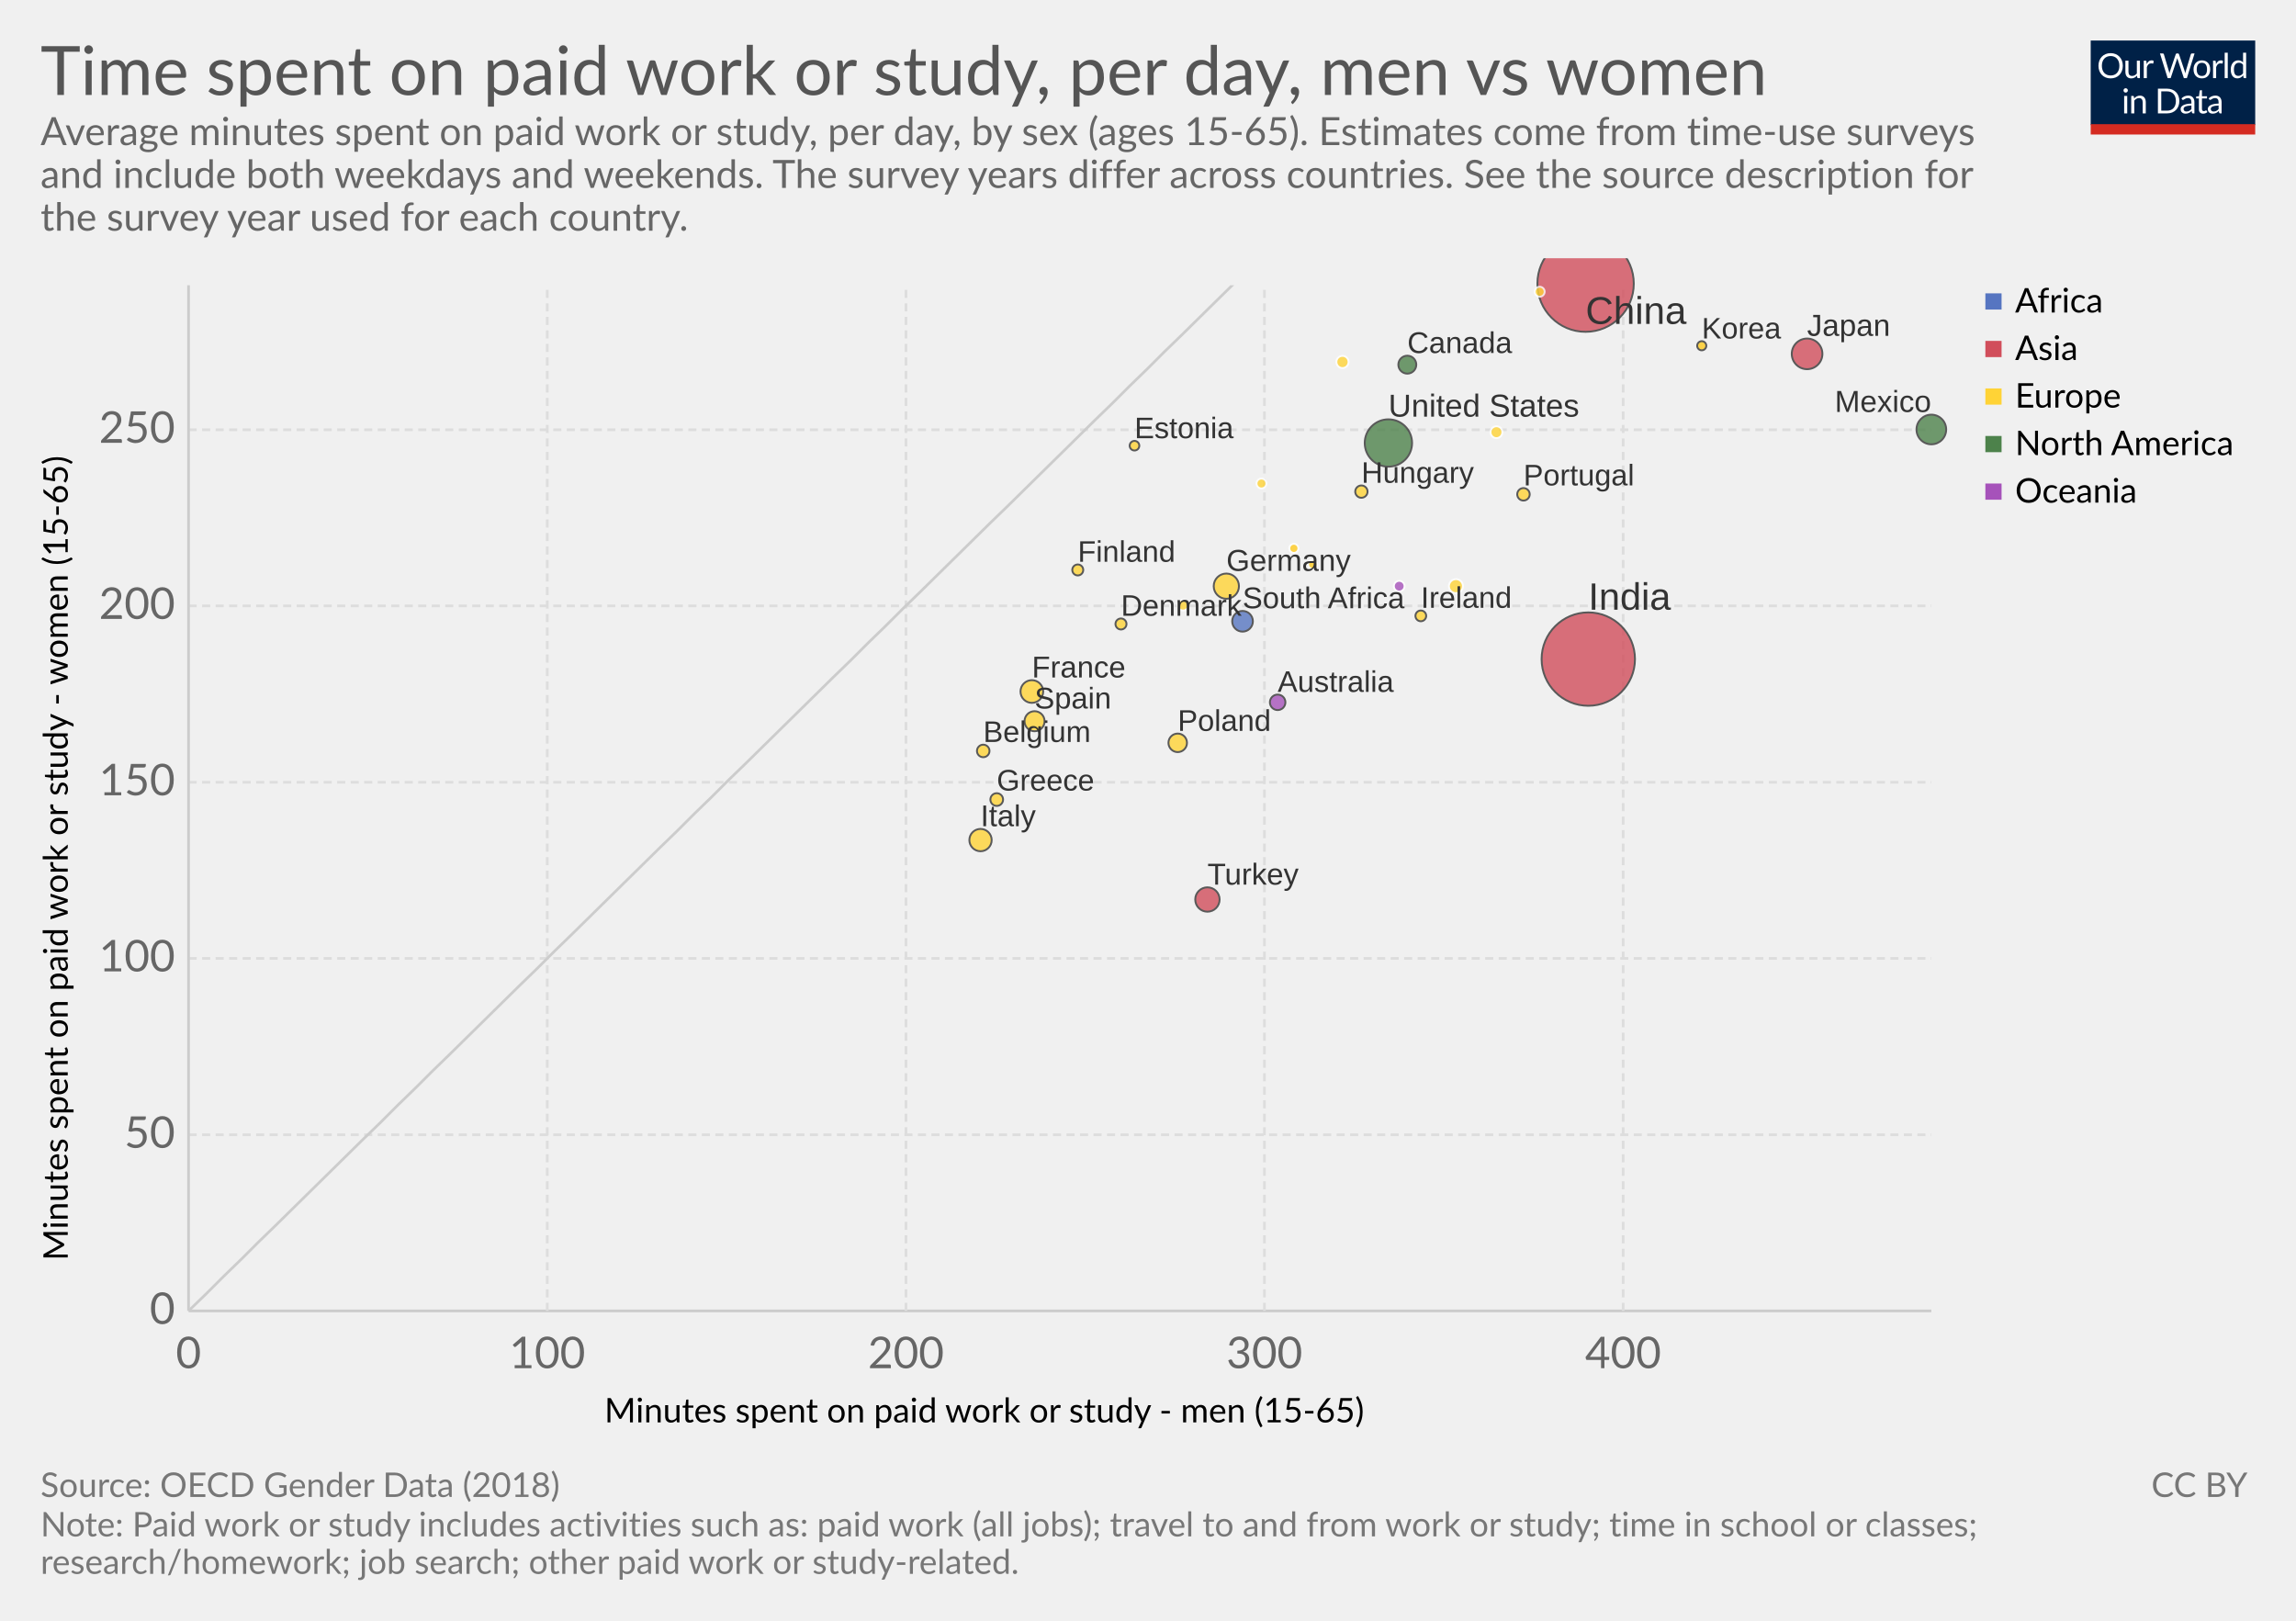
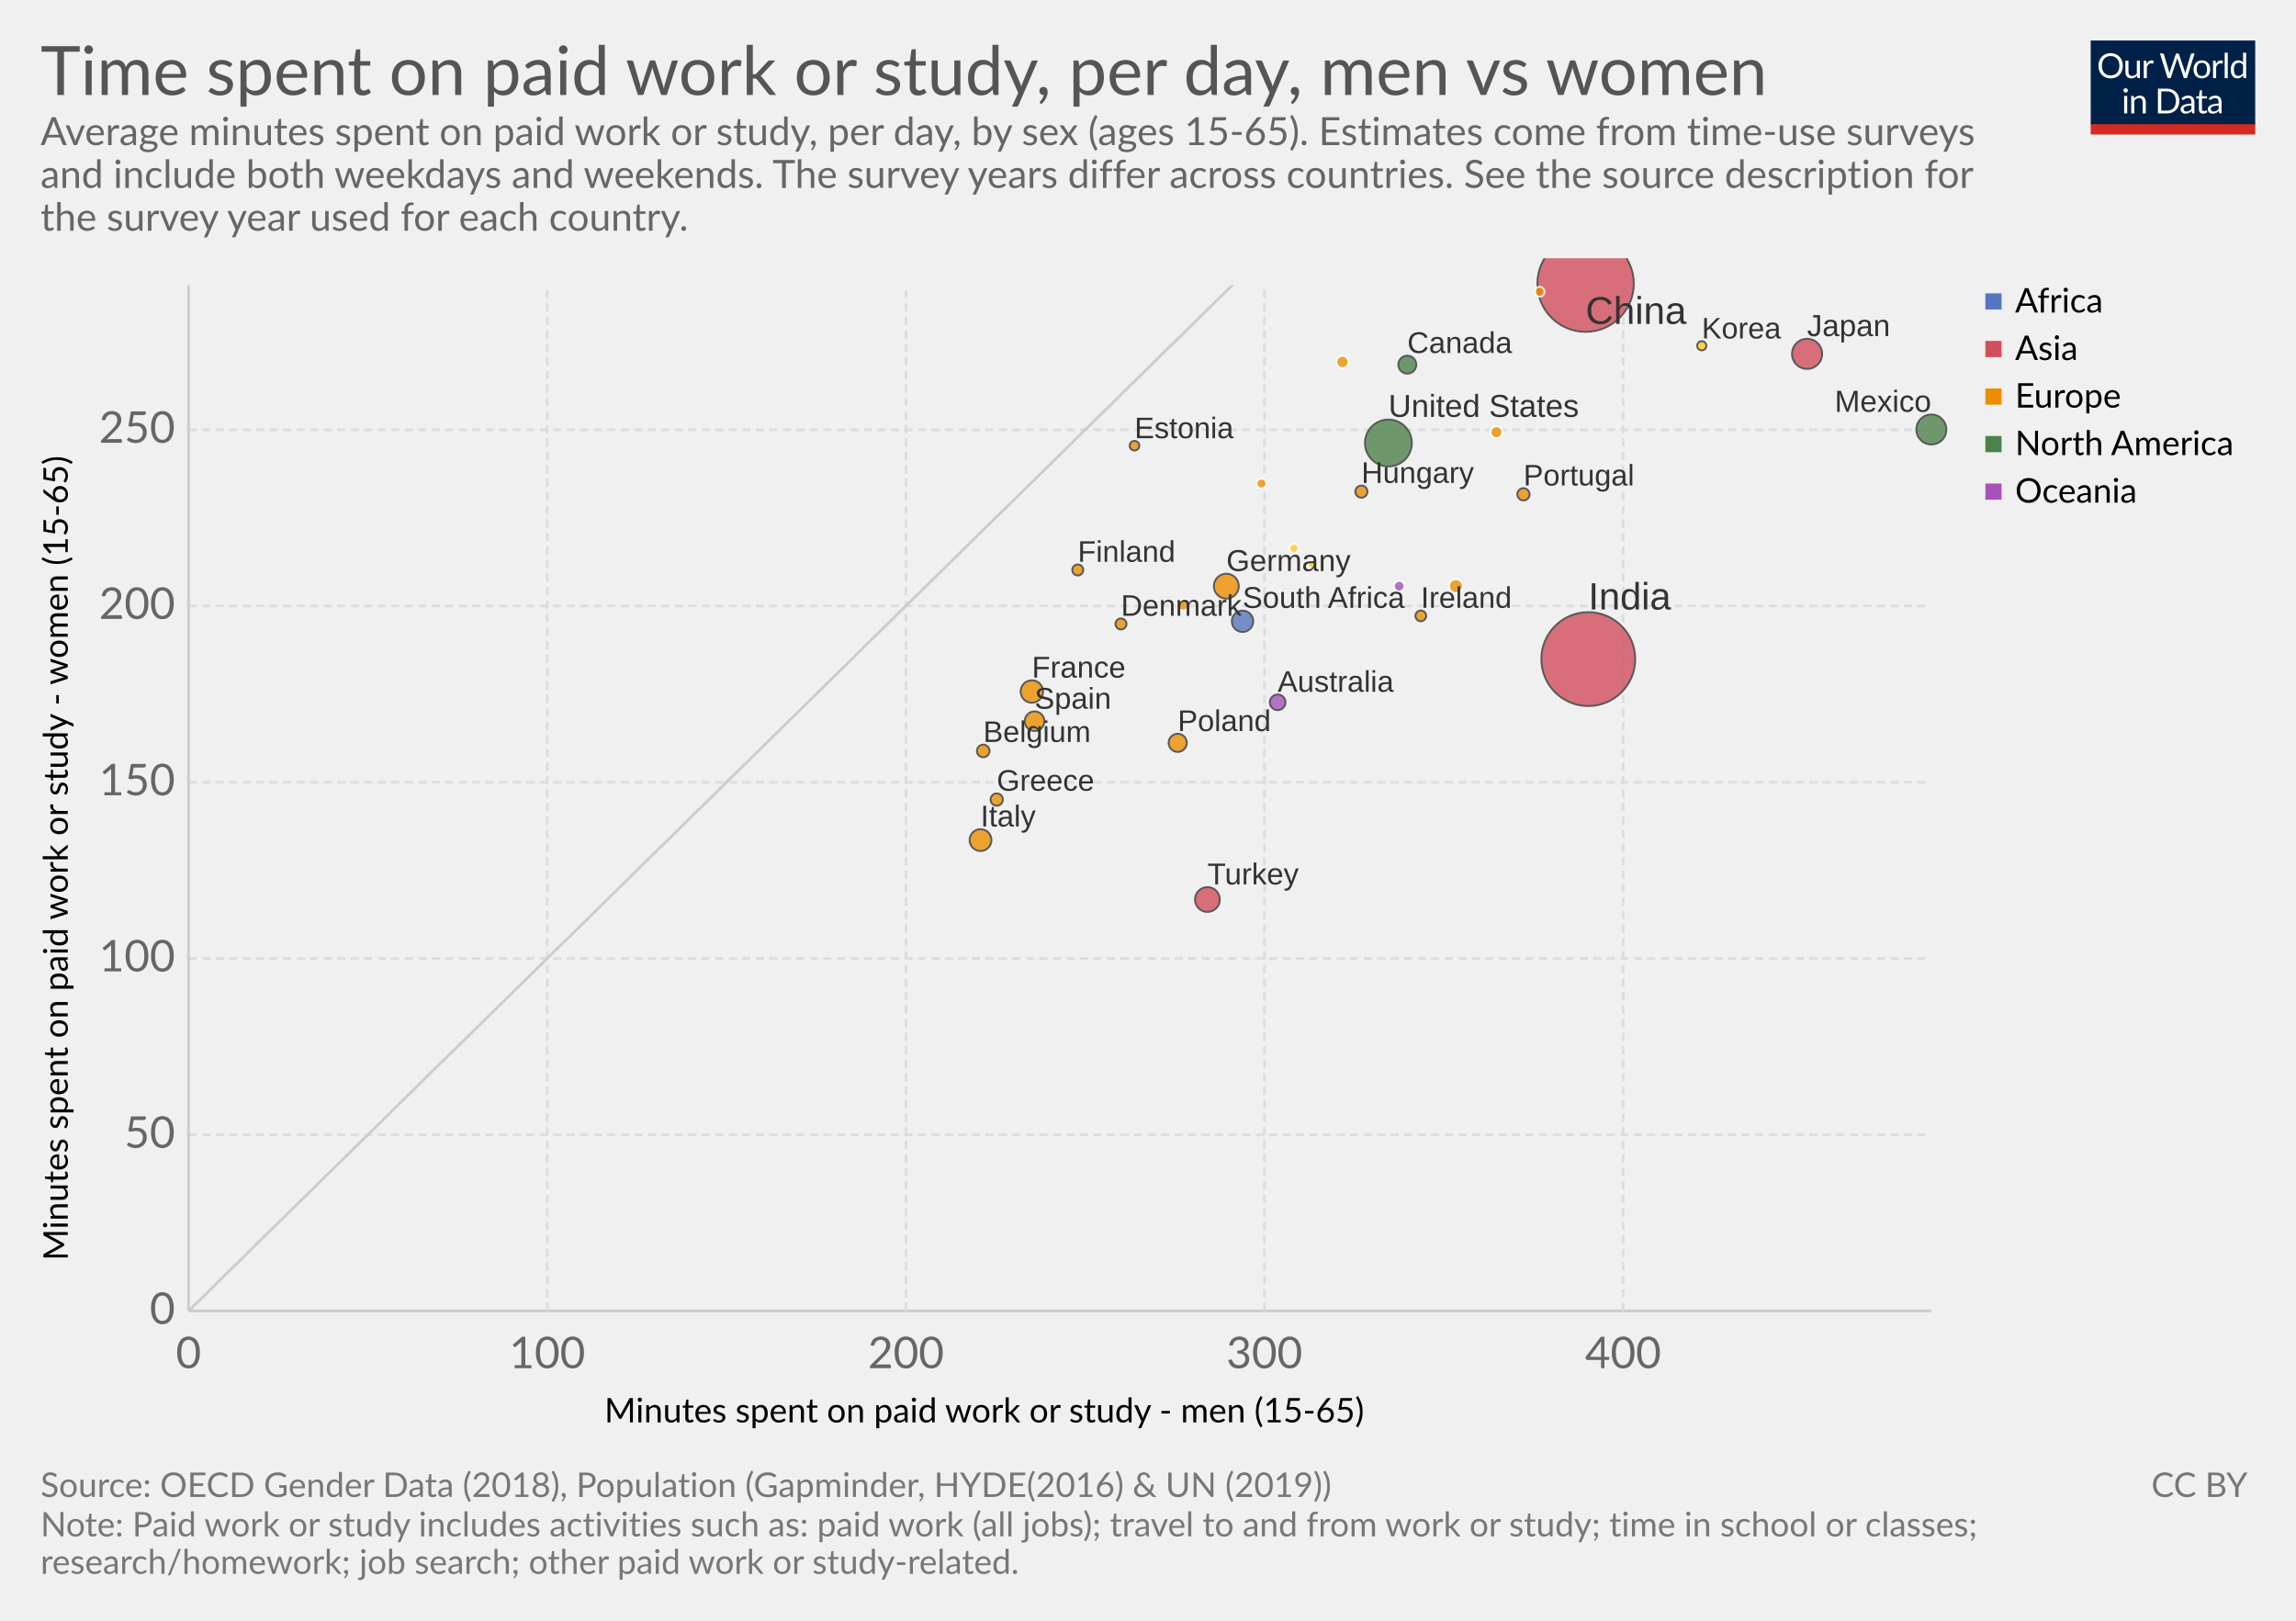
<svg xmlns="http://www.w3.org/2000/svg" version="1.1" style="font-family:Lato, 'Helvetica Neue', Helvetica, Arial, sans-serif;font-size:18px;background-color:white;text-rendering:optimizeLegibility;-webkit-font-smoothing:antialiased" width="850" height="600">
  <g class="HeaderView">
    <g transform="translate(774, 15) scale(0.29)">
      <svg width="210" height="120" viewBox="0 0 210 120" fill="none">
        <g clip-path="url(#clip0)">
          <path d="M0 0H210V107.89H0V0Z" fill="#002147" />
          <path d="M40.979 32.248C40.979 34.609 40.605 36.78 39.857 38.76C39.109 40.725 38.053 42.419 36.689 43.842C35.325 45.265 33.682 46.372 31.761 47.164C29.854 47.941 27.742 48.33 25.425 48.33C23.107 48.33 20.995 47.941 19.089 47.164C17.182 46.372 15.547 45.265 14.183 43.842C12.819 42.419 11.763 40.725 11.015 38.76C10.267 36.78 9.893 34.609 9.893 32.248C9.893 29.887 10.267 27.723 11.015 25.758C11.763 23.778 12.819 22.077 14.183 20.654C15.547 19.217 17.182 18.102 19.089 17.31C20.995 16.518 23.107 16.122 25.425 16.122C27.742 16.122 29.854 16.518 31.761 17.31C33.682 18.102 35.325 19.217 36.689 20.654C38.053 22.077 39.109 23.778 39.857 25.758C40.605 27.723 40.979 29.887 40.979 32.248ZM36.601 32.248C36.601 30.312 36.337 28.574 35.809 27.034C35.281 25.494 34.533 24.196 33.565 23.14C32.597 22.069 31.423 21.248 30.045 20.676C28.666 20.104 27.126 19.818 25.425 19.818C23.738 19.818 22.205 20.104 20.827 20.676C19.448 21.248 18.267 22.069 17.285 23.14C16.317 24.196 15.569 25.494 15.041 27.034C14.513 28.574 14.249 30.312 14.249 32.248C14.249 34.184 14.513 35.922 15.041 37.462C15.569 38.987 16.317 40.285 17.285 41.356C18.267 42.412 19.448 43.226 20.827 43.798C22.205 44.355 23.738 44.634 25.425 44.634C27.126 44.634 28.666 44.355 30.045 43.798C31.423 43.226 32.597 42.412 33.565 41.356C34.533 40.285 35.281 38.987 35.809 37.462C36.337 35.922 36.601 34.184 36.601 32.248ZM62.823 25.714V48H60.491C59.934 48 59.582 47.729 59.435 47.186L59.127 44.788C58.159 45.859 57.074 46.724 55.871 47.384C54.669 48.029 53.29 48.352 51.735 48.352C50.518 48.352 49.44 48.154 48.501 47.758C47.577 47.347 46.8 46.775 46.169 46.042C45.539 45.309 45.062 44.421 44.739 43.38C44.431 42.339 44.277 41.187 44.277 39.926V25.714H48.193V39.926C48.193 41.613 48.575 42.918 49.337 43.842C50.115 44.766 51.295 45.228 52.879 45.228C54.038 45.228 55.116 44.957 56.113 44.414C57.125 43.857 58.057 43.094 58.907 42.126V25.714H62.823ZM71.43 30.18C72.135 28.655 73 27.467 74.027 26.616C75.053 25.751 76.307 25.318 77.789 25.318C78.258 25.318 78.705 25.369 79.131 25.472C79.571 25.575 79.959 25.736 80.297 25.956L80.011 28.882C79.923 29.249 79.703 29.432 79.351 29.432C79.145 29.432 78.845 29.388 78.449 29.3C78.053 29.212 77.605 29.168 77.107 29.168C76.403 29.168 75.772 29.271 75.215 29.476C74.672 29.681 74.181 29.989 73.741 30.4C73.315 30.796 72.927 31.295 72.575 31.896C72.237 32.483 71.929 33.157 71.651 33.92V48H67.713V25.714H69.957C70.382 25.714 70.675 25.795 70.837 25.956C70.998 26.117 71.108 26.396 71.167 26.792L71.43 30.18ZM132.589 16.474L122.755 48H118.927L110.941 23.954C110.867 23.719 110.794 23.47 110.721 23.206C110.662 22.942 110.596 22.663 110.523 22.37C110.449 22.663 110.376 22.942 110.303 23.206C110.23 23.47 110.156 23.719 110.083 23.954L102.053 48H98.225L88.391 16.474H91.933C92.314 16.474 92.629 16.569 92.879 16.76C93.143 16.951 93.311 17.193 93.385 17.486L99.897 39.398C99.999 39.794 100.095 40.219 100.183 40.674C100.285 41.129 100.381 41.613 100.469 42.126C100.571 41.613 100.674 41.129 100.777 40.674C100.894 40.205 101.019 39.779 101.151 39.398L108.565 17.486C108.653 17.237 108.821 17.009 109.071 16.804C109.335 16.584 109.65 16.474 110.017 16.474H111.249C111.63 16.474 111.938 16.569 112.173 16.76C112.407 16.951 112.583 17.193 112.701 17.486L120.093 39.398C120.225 39.779 120.342 40.19 120.445 40.63C120.562 41.07 120.672 41.532 120.775 42.016C120.848 41.532 120.929 41.07 121.017 40.63C121.105 40.19 121.2 39.779 121.303 39.398L127.837 17.486C127.91 17.222 128.072 16.987 128.321 16.782C128.585 16.577 128.9 16.474 129.267 16.474H132.589ZM141.94 25.362C143.568 25.362 145.034 25.633 146.34 26.176C147.645 26.719 148.76 27.489 149.684 28.486C150.608 29.483 151.312 30.693 151.796 32.116C152.294 33.524 152.544 35.101 152.544 36.846C152.544 38.606 152.294 40.19 151.796 41.598C151.312 43.006 150.608 44.209 149.684 45.206C148.76 46.203 147.645 46.973 146.34 47.516C145.034 48.044 143.568 48.308 141.94 48.308C140.297 48.308 138.816 48.044 137.496 47.516C136.19 46.973 135.076 46.203 134.152 45.206C133.228 44.209 132.516 43.006 132.018 41.598C131.534 40.19 131.292 38.606 131.292 36.846C131.292 35.101 131.534 33.524 132.018 32.116C132.516 30.693 133.228 29.483 134.152 28.486C135.076 27.489 136.19 26.719 137.496 26.176C138.816 25.633 140.297 25.362 141.94 25.362ZM141.94 45.25C144.14 45.25 145.782 44.517 146.868 43.05C147.953 41.569 148.496 39.508 148.496 36.868C148.496 34.213 147.953 32.145 146.868 30.664C145.782 29.183 144.14 28.442 141.94 28.442C140.825 28.442 139.85 28.633 139.014 29.014C138.192 29.395 137.503 29.945 136.946 30.664C136.403 31.383 135.992 32.27 135.714 33.326C135.45 34.367 135.318 35.548 135.318 36.868C135.318 39.508 135.86 41.569 136.946 43.05C138.046 44.517 139.71 45.25 141.94 45.25ZM159.908 30.18C160.612 28.655 161.478 27.467 162.504 26.616C163.531 25.751 164.785 25.318 166.266 25.318C166.736 25.318 167.183 25.369 167.608 25.472C168.048 25.575 168.437 25.736 168.774 25.956L168.488 28.882C168.4 29.249 168.18 29.432 167.828 29.432C167.623 29.432 167.322 29.388 166.926 29.3C166.53 29.212 166.083 29.168 165.584 29.168C164.88 29.168 164.25 29.271 163.692 29.476C163.15 29.681 162.658 29.989 162.218 30.4C161.793 30.796 161.404 31.295 161.052 31.896C160.715 32.483 160.407 33.157 160.128 33.92V48H156.19V25.714H158.434C158.86 25.714 159.153 25.795 159.314 25.956C159.476 26.117 159.586 26.396 159.644 26.792L159.908 30.18ZM174.946 15.594V48H171.03V15.594H174.946ZM194.496 31.016C193.763 30.033 192.971 29.351 192.12 28.97C191.269 28.574 190.316 28.376 189.26 28.376C187.192 28.376 185.601 29.117 184.486 30.598C183.371 32.079 182.814 34.191 182.814 36.934C182.814 38.386 182.939 39.633 183.188 40.674C183.437 41.701 183.804 42.551 184.288 43.226C184.772 43.886 185.366 44.37 186.07 44.678C186.774 44.986 187.573 45.14 188.468 45.14C189.759 45.14 190.881 44.847 191.834 44.26C192.802 43.673 193.689 42.845 194.496 41.774V31.016ZM198.412 15.594V48H196.08C195.523 48 195.171 47.729 195.024 47.186L194.672 44.48C193.719 45.624 192.633 46.548 191.416 47.252C190.199 47.956 188.791 48.308 187.192 48.308C185.916 48.308 184.757 48.066 183.716 47.582C182.675 47.083 181.787 46.357 181.054 45.404C180.321 44.451 179.756 43.263 179.36 41.84C178.964 40.417 178.766 38.782 178.766 36.934C178.766 35.291 178.986 33.766 179.426 32.358C179.866 30.935 180.497 29.703 181.318 28.662C182.139 27.621 183.144 26.807 184.332 26.22C185.535 25.619 186.884 25.318 188.38 25.318C189.744 25.318 190.91 25.553 191.878 26.022C192.861 26.477 193.733 27.115 194.496 27.936V15.594H198.412ZM46.614 70.714V93H42.698V70.714H46.614ZM47.45 63.718C47.45 64.099 47.369 64.459 47.208 64.796C47.061 65.119 46.856 65.412 46.592 65.676C46.343 65.925 46.042 66.123 45.69 66.27C45.352 66.417 44.993 66.49 44.612 66.49C44.23 66.49 43.871 66.417 43.534 66.27C43.211 66.123 42.925 65.925 42.676 65.676C42.426 65.412 42.228 65.119 42.082 64.796C41.935 64.459 41.862 64.099 41.862 63.718C41.862 63.337 41.935 62.977 42.082 62.64C42.228 62.288 42.426 61.987 42.676 61.738C42.925 61.474 43.211 61.269 43.534 61.122C43.871 60.975 44.23 60.902 44.612 60.902C44.993 60.902 45.352 60.975 45.69 61.122C46.042 61.269 46.343 61.474 46.592 61.738C46.856 61.987 47.061 62.288 47.208 62.64C47.369 62.977 47.45 63.337 47.45 63.718ZM55.424 73.948C55.908 73.405 56.422 72.914 56.964 72.474C57.507 72.034 58.079 71.66 58.68 71.352C59.296 71.029 59.941 70.787 60.616 70.626C61.306 70.45 62.046 70.362 62.838 70.362C64.055 70.362 65.126 70.567 66.05 70.978C66.989 71.374 67.766 71.946 68.382 72.694C69.013 73.427 69.49 74.315 69.812 75.356C70.135 76.397 70.296 77.549 70.296 78.81V93H66.358V78.81C66.358 77.123 65.969 75.818 65.192 74.894C64.43 73.955 63.264 73.486 61.694 73.486C60.535 73.486 59.45 73.765 58.438 74.322C57.441 74.879 56.517 75.635 55.666 76.588V93H51.728V70.714H54.082C54.639 70.714 54.984 70.985 55.116 71.528L55.424 73.948ZM113.129 77.248C113.129 79.609 112.755 81.758 112.007 83.694C111.259 85.63 110.203 87.287 108.839 88.666C107.475 90.045 105.832 91.115 103.911 91.878C102.004 92.626 99.892 93 97.575 93H85.805V61.474H97.575C99.892 61.474 102.004 61.855 103.911 62.618C105.832 63.366 107.475 64.437 108.839 65.83C110.203 67.209 111.259 68.866 112.007 70.802C112.755 72.738 113.129 74.887 113.129 77.248ZM108.751 77.248C108.751 75.312 108.487 73.581 107.959 72.056C107.431 70.531 106.683 69.24 105.715 68.184C104.747 67.128 103.574 66.321 102.195 65.764C100.816 65.207 99.276 64.928 97.575 64.928H90.073V89.546H97.575C99.276 89.546 100.816 89.267 102.195 88.71C103.574 88.153 104.747 87.353 105.715 86.312C106.683 85.256 107.431 83.965 107.959 82.44C108.487 80.915 108.751 79.184 108.751 77.248ZM128.553 82.968C126.749 83.027 125.209 83.173 123.933 83.408C122.672 83.628 121.638 83.921 120.831 84.288C120.039 84.655 119.46 85.087 119.093 85.586C118.741 86.085 118.565 86.642 118.565 87.258C118.565 87.845 118.661 88.351 118.851 88.776C119.042 89.201 119.299 89.553 119.621 89.832C119.959 90.096 120.347 90.294 120.787 90.426C121.242 90.543 121.726 90.602 122.239 90.602C122.929 90.602 123.559 90.536 124.131 90.404C124.703 90.257 125.239 90.052 125.737 89.788C126.251 89.524 126.735 89.209 127.189 88.842C127.659 88.475 128.113 88.057 128.553 87.588V82.968ZM115.903 73.86C117.135 72.672 118.463 71.785 119.885 71.198C121.308 70.611 122.885 70.318 124.615 70.318C125.862 70.318 126.969 70.523 127.937 70.934C128.905 71.345 129.719 71.917 130.379 72.65C131.039 73.383 131.538 74.271 131.875 75.312C132.213 76.353 132.381 77.497 132.381 78.744V93H130.643C130.262 93 129.969 92.941 129.763 92.824C129.558 92.692 129.397 92.443 129.279 92.076L128.839 89.964C128.253 90.507 127.681 90.991 127.123 91.416C126.566 91.827 125.979 92.179 125.363 92.472C124.747 92.751 124.087 92.963 123.383 93.11C122.694 93.271 121.924 93.352 121.073 93.352C120.208 93.352 119.394 93.235 118.631 93C117.869 92.751 117.201 92.384 116.629 91.9C116.072 91.416 115.625 90.807 115.287 90.074C114.965 89.326 114.803 88.446 114.803 87.434C114.803 86.554 115.045 85.711 115.529 84.904C116.013 84.083 116.798 83.357 117.883 82.726C118.969 82.095 120.384 81.582 122.129 81.186C123.875 80.775 126.016 80.541 128.553 80.482V78.744C128.553 77.013 128.179 75.708 127.431 74.828C126.683 73.933 125.591 73.486 124.153 73.486C123.185 73.486 122.371 73.611 121.711 73.86C121.066 74.095 120.501 74.366 120.017 74.674C119.548 74.967 119.137 75.239 118.785 75.488C118.448 75.723 118.111 75.84 117.773 75.84C117.509 75.84 117.282 75.774 117.091 75.642C116.901 75.495 116.739 75.319 116.607 75.114L115.903 73.86ZM143.568 93.352C141.808 93.352 140.451 92.861 139.498 91.878C138.559 90.895 138.09 89.48 138.09 87.632V73.992H135.406C135.171 73.992 134.973 73.926 134.812 73.794C134.65 73.647 134.57 73.427 134.57 73.134V71.572L138.222 71.11L139.124 64.224C139.168 64.004 139.263 63.828 139.41 63.696C139.571 63.549 139.776 63.476 140.026 63.476H142.006V71.154H148.452V73.992H142.006V87.368C142.006 88.307 142.233 89.003 142.688 89.458C143.142 89.913 143.729 90.14 144.448 90.14C144.858 90.14 145.21 90.089 145.504 89.986C145.812 89.869 146.076 89.744 146.296 89.612C146.516 89.48 146.699 89.363 146.846 89.26C147.007 89.143 147.146 89.084 147.264 89.084C147.469 89.084 147.652 89.209 147.814 89.458L148.958 91.328C148.283 91.959 147.469 92.457 146.516 92.824C145.562 93.176 144.58 93.352 143.568 93.352ZM163.253 82.968C161.449 83.027 159.909 83.173 158.633 83.408C157.372 83.628 156.338 83.921 155.531 84.288C154.739 84.655 154.16 85.087 153.793 85.586C153.441 86.085 153.265 86.642 153.265 87.258C153.265 87.845 153.36 88.351 153.551 88.776C153.742 89.201 153.998 89.553 154.321 89.832C154.658 90.096 155.047 90.294 155.487 90.426C155.942 90.543 156.426 90.602 156.939 90.602C157.628 90.602 158.259 90.536 158.831 90.404C159.403 90.257 159.938 90.052 160.437 89.788C160.95 89.524 161.434 89.209 161.889 88.842C162.358 88.475 162.813 88.057 163.253 87.588V82.968ZM150.603 73.86C151.835 72.672 153.162 71.785 154.585 71.198C156.008 70.611 157.584 70.318 159.315 70.318C160.562 70.318 161.669 70.523 162.637 70.934C163.605 71.345 164.419 71.917 165.079 72.65C165.739 73.383 166.238 74.271 166.575 75.312C166.912 76.353 167.081 77.497 167.081 78.744V93H165.343C164.962 93 164.668 92.941 164.463 92.824C164.258 92.692 164.096 92.443 163.979 92.076L163.539 89.964C162.952 90.507 162.38 90.991 161.823 91.416C161.266 91.827 160.679 92.179 160.063 92.472C159.447 92.751 158.787 92.963 158.083 93.11C157.394 93.271 156.624 93.352 155.773 93.352C154.908 93.352 154.094 93.235 153.331 93C152.568 92.751 151.901 92.384 151.329 91.9C150.772 91.416 150.324 90.807 149.987 90.074C149.664 89.326 149.503 88.446 149.503 87.434C149.503 86.554 149.745 85.711 150.229 84.904C150.713 84.083 151.498 83.357 152.583 82.726C153.668 82.095 155.084 81.582 156.829 81.186C158.574 80.775 160.716 80.541 163.253 80.482V78.744C163.253 77.013 162.879 75.708 162.131 74.828C161.383 73.933 160.29 73.486 158.853 73.486C157.885 73.486 157.071 73.611 156.411 73.86C155.766 74.095 155.201 74.366 154.717 74.674C154.248 74.967 153.837 75.239 153.485 75.488C153.148 75.723 152.81 75.84 152.473 75.84C152.209 75.84 151.982 75.774 151.791 75.642C151.6 75.495 151.439 75.319 151.307 75.114L150.603 73.86Z" fill="white" />
          <rect y="106.789" width="210" height="13.211" fill="#D42B21" />
        </g>
        <defs>
          <clipPath id="clip0">
            <rect width="210" height="120" fill="white" />
          </clipPath>
        </defs>
      </svg>
    </g>
    <a href="https://ourworldindata.org/grapher/minutes-spent-on-paid-work-or-study" target="_blank">
      <text font-size="25.20" x="15.0" y="35.2" fill="#555">
        <tspan x="15" y="35.16">Time spent on paid work or study, per day, men vs women</tspan>
      </text>
    </a>
    <text font-size="14.40" x="15.0" y="53.7" fill="#666">
      <tspan x="15" y="53.72">Average minutes spent on paid work or study, per day, by sex (ages 15-65). Estimates come from time-use surveys</tspan>
      <tspan x="15" y="69.56">and include both weekdays and weekends. The survey years differ across countries. See the source description for</tspan>
      <tspan x="15" y="85.4">the survey year used for each country.</tspan>
    </text>
  </g>
  <g>
    <g class="AxisBoxView">
      <g class="HorizontalAxis">
        <text font-size="12.60" x="223.8" y="526.6">
          <tspan x="223.754" y="526.58">Minutes spent on paid work or study - men (15-65)</tspan>
        </text>
        <text x="69.8" y="506.5" fill="#666" text-anchor="middle" font-size="16.2">0</text>
        <text x="202.6" y="506.5" fill="#666" text-anchor="middle" font-size="16.2">100</text>
        <text x="335.4" y="506.5" fill="#666" text-anchor="middle" font-size="16.2">200</text>
        <text x="468.1" y="506.5" fill="#666" text-anchor="middle" font-size="16.2">300</text>
        <text x="600.9" y="506.5" fill="#666" text-anchor="middle" font-size="16.2">400</text>
      </g>
      <g class="VerticalAxis">
        <text font-size="12.60" x="-466.7" y="25.1" transform="rotate(-90)">
          <tspan x="-466.66" y="25.08">Minutes spent on paid work or study - women (15-65)</tspan>
        </text>
        <text x="64.82" y="485.3" fill="#666" dominant-baseline="middle" text-anchor="end" font-size="16.2">0</text>
        <text x="64.82" y="420.1" fill="#666" dominant-baseline="middle" text-anchor="end" font-size="16.2">50</text>
        <text x="64.82" y="354.8" fill="#666" dominant-baseline="middle" text-anchor="end" font-size="16.2">100</text>
        <text x="64.82" y="289.6" fill="#666" dominant-baseline="middle" text-anchor="end" font-size="16.2">150</text>
        <text x="64.82" y="224.3" fill="#666" dominant-baseline="middle" text-anchor="end" font-size="16.2">200</text>
        <text x="64.82" y="159.1" fill="#666" dominant-baseline="middle" text-anchor="end" font-size="16.2">250</text>
      </g>
      <g class="AxisGridLines">
        <line x1="69.82" y1="485.3" x2="715.00" y2="485.3" stroke="#ccc" />
        <line x1="69.82" y1="420.1" x2="715.00" y2="420.1" stroke="#ddd" stroke-dasharray="3,2" />
        <line x1="69.82" y1="354.8" x2="715.00" y2="354.8" stroke="#ddd" stroke-dasharray="3,2" />
        <line x1="69.82" y1="289.6" x2="715.00" y2="289.6" stroke="#ddd" stroke-dasharray="3,2" />
        <line x1="69.82" y1="224.3" x2="715.00" y2="224.3" stroke="#ddd" stroke-dasharray="3,2" />
        <line x1="69.82" y1="159.1" x2="715.00" y2="159.1" stroke="#ddd" stroke-dasharray="3,2" />
      </g>
      <g class="AxisGridLines">
        <line x1="69.8" y1="485.30" x2="69.8" y2="105.60" stroke="#ccc" />
        <line x1="202.6" y1="485.30" x2="202.6" y2="105.60" stroke="#ddd" stroke-dasharray="3,2" />
        <line x1="335.4" y1="485.30" x2="335.4" y2="105.60" stroke="#ddd" stroke-dasharray="3,2" />
        <line x1="468.1" y1="485.30" x2="468.1" y2="105.60" stroke="#ddd" stroke-dasharray="3,2" />
        <line x1="600.9" y1="485.30" x2="600.9" y2="105.60" stroke="#ddd" stroke-dasharray="3,2" />
      </g>
    </g>
    <g class="ComparisonLine">
      <defs>
-         <clipPath id="axisBounds-2819">
+         <clipPath id="axisBounds-19">
          <rect x="69.816" y="105.6" width="645.184" height="379.7" />
        </clipPath>
      </defs>
-       <path d="M69.8,485.3L76.3,479L82.7,472.6L89.2,466.3L95.6,459.9L102.1,453.6L108.5,447.3L115,440.9L121.4,434.6L127.9,428.2L134.3,421.9L140.8,415.6L147.2,409.2L153.7,402.9L160.1,396.5L166.6,390.2L173,383.9L179.5,377.5L185.9,371.2L192.4,364.8L198.9,358.5L205.3,352.1L211.8,345.8L218.2,339.5L224.7,333.1L231.1,326.8L237.6,320.4L244,314.1L250.5,307.8L256.9,301.4L263.4,295.1L269.8,288.7L276.3,282.4L282.7,276.1L289.2,269.7L295.6,263.4L302.1,257L308.5,250.7L315,244.4L321.4,238L327.9,231.7L334.3,225.3L340.8,219L347.2,212.7L353.7,206.3L360.1,200L366.6,193.6L373.1,187.3L379.5,181L386,174.6L392.4,168.3L398.9,161.9L405.3,155.6L411.8,149.3L418.2,142.9L424.7,136.6L431.1,130.2L437.6,123.9L444,117.6L450.5,111.2L456.9,104.9L463.4,98.5L469.8,92.2L476.3,85.8L482.7,79.5L489.2,73.2L495.6,66.8L502.1,60.5L508.5,54.1L515,47.8L521.4,41.5L527.9,35.1L534.3,28.8L540.8,22.4L547.3,16.1L553.7,9.8L560.2,3.4L566.6,-2.9L573.1,-9.3L579.5,-15.6L586,-21.9L592.4,-28.3L598.9,-34.6L605.3,-41L611.8,-47.3L618.2,-53.6L624.7,-60L631.1,-66.3L637.6,-72.7L644,-79L650.5,-85.3L656.9,-91.7L663.4,-98L669.8,-104.4L676.3,-110.7L682.7,-117L689.2,-123.4L695.6,-129.7L702.1,-136.1L708.5,-142.4" clip-path="url(#axisBounds-2819)" fill="none" stroke="#ccc" />
-     </g>
-     <g class="PointsWithLabels clickable" clip-path="url(#scatterBounds-2820)" font-family="Arial, sans-serif">
+       <path d="M69.8,485.3L76.3,479L82.7,472.6L89.2,466.3L95.6,459.9L102.1,453.6L108.5,447.3L115,440.9L121.4,434.6L127.9,428.2L134.3,421.9L140.8,415.6L147.2,409.2L153.7,402.9L160.1,396.5L166.6,390.2L173,383.9L179.5,377.5L185.9,371.2L192.4,364.8L198.9,358.5L205.3,352.1L211.8,345.8L218.2,339.5L224.7,333.1L231.1,326.8L237.6,320.4L244,314.1L250.5,307.8L256.9,301.4L263.4,295.1L269.8,288.7L276.3,282.4L282.7,276.1L289.2,269.7L295.6,263.4L302.1,257L308.5,250.7L315,244.4L321.4,238L327.9,231.7L334.3,225.3L340.8,219L347.2,212.7L353.7,206.3L360.1,200L366.6,193.6L373.1,187.3L379.5,181L386,174.6L392.4,168.3L398.9,161.9L405.3,155.6L411.8,149.3L418.2,142.9L424.7,136.6L431.1,130.2L437.6,123.9L444,117.6L450.5,111.2L456.9,104.9L463.4,98.5L469.8,92.2L476.3,85.8L482.7,79.5L489.2,73.2L495.6,66.8L502.1,60.5L508.5,54.1L515,47.8L521.4,41.5L527.9,35.1L534.3,28.8L540.8,22.4L547.3,16.1L553.7,9.8L560.2,3.4L566.6,-2.9L573.1,-9.3L579.5,-15.6L586,-21.9L592.4,-28.3L598.9,-34.6L605.3,-41L611.8,-47.3L618.2,-53.6L624.7,-60L631.1,-66.3L637.6,-72.7L644,-79L650.5,-85.3L656.9,-91.7L663.4,-98L669.8,-104.4L676.3,-110.7L682.7,-117L689.2,-123.4L695.6,-129.7L702.1,-136.1L708.5,-142.4" clip-path="url(#axisBounds-19)" fill="none" stroke="#ccc" />
+     </g>
+     <g class="PointsWithLabels clickable" clip-path="url(#scatterBounds-20)" font-family="Arial, sans-serif">
      <rect x="69.816" y="105.6" width="645.184" height="379.7" fill="rgba(255,255,255,0)" />
      <defs>
-         <clipPath id="scatterBounds-2820">
+         <clipPath id="scatterBounds-20">
          <rect x="59.816" y="95.6" width="665.184" height="399.7" />
        </clipPath>
      </defs>
      <g class="key-China_0">
        <circle cx="587.00" cy="105.00" r="17.84" fill="#d14e5b" opacity="0.8" stroke="#333" stroke-width="0.7" />
      </g>
      <g class="key-India_0">
-         <circle cx="588.00" cy="244.00" r="17.28" fill="#d14e5b" opacity="0.8" stroke="#333" stroke-width="0.7" />
+         <circle cx="588.00" cy="244.00" r="17.37" fill="#d14e5b" opacity="0.8" stroke="#333" stroke-width="0.7" />
      </g>
      <g class="key-United-States_0">
-         <circle cx="514.00" cy="164.00" r="8.76" fill="#4d824b" opacity="0.8" stroke="#333" stroke-width="0.7" />
+         <circle cx="514.00" cy="164.00" r="8.67" fill="#4d824b" opacity="0.8" stroke="#333" stroke-width="0.7" />
      </g>
      <g class="key-Japan_0">
-         <circle cx="669.00" cy="131.00" r="5.67" fill="#d14e5b" opacity="0.8" stroke="#333" stroke-width="0.7" />
+         <circle cx="669.00" cy="131.00" r="5.57" fill="#d14e5b" opacity="0.8" stroke="#333" stroke-width="0.7" />
      </g>
      <g class="key-Mexico_0">
-         <circle cx="715.00" cy="159.00" r="5.49" fill="#4d824b" opacity="0.8" stroke="#333" stroke-width="0.7" />
+         <circle cx="715.00" cy="159.00" r="5.55" fill="#4d824b" opacity="0.8" stroke="#333" stroke-width="0.7" />
      </g>
      <g class="key-Germany_0">
-         <circle cx="454.00" cy="217.00" r="4.67" fill="#ffd336" opacity="0.8" stroke="#333" stroke-width="0.7" />
+         <circle cx="454.00" cy="217.00" r="4.61" fill="#ec8e00" opacity="0.8" stroke="#333" stroke-width="0.7" />
      </g>
      <g class="key-Turkey_0">
-         <circle cx="447.00" cy="333.00" r="4.51" fill="#d14e5b" opacity="0.8" stroke="#333" stroke-width="0.7" />
+         <circle cx="447.00" cy="333.00" r="4.59" fill="#d14e5b" opacity="0.8" stroke="#333" stroke-width="0.7" />
      </g>
      <g class="key-France_0">
-         <circle cx="382.00" cy="256.00" r="4.20" fill="#ffd336" opacity="0.8" stroke="#333" stroke-width="0.7" />
+         <circle cx="382.00" cy="256.00" r="4.15" fill="#ec8e00" opacity="0.8" stroke="#333" stroke-width="0.7" />
      </g>
      <g class="key-Italy_0">
-         <circle cx="363.00" cy="311.00" r="4.13" fill="#ffd336" opacity="0.8" stroke="#333" stroke-width="0.7" />
+         <circle cx="363.00" cy="311.00" r="4.04" fill="#ec8e00" opacity="0.8" stroke="#333" stroke-width="0.7" />
      </g>
      <g class="key-South-Africa_0">
-         <circle cx="460.00" cy="230.00" r="3.83" fill="#5675c1" opacity="0.8" stroke="#333" stroke-width="0.7" />
+         <circle cx="460.00" cy="230.00" r="3.96" fill="#5675c1" opacity="0.8" stroke="#333" stroke-width="0.7" />
      </g>
      <g class="key-Spain_0">
-         <circle cx="383.00" cy="267.00" r="3.71" fill="#ffd336" opacity="0.8" stroke="#333" stroke-width="0.7" />
+         <circle cx="383.00" cy="267.00" r="3.63" fill="#ec8e00" opacity="0.8" stroke="#333" stroke-width="0.7" />
      </g>
      <g class="key-Poland_0">
-         <circle cx="436.00" cy="275.00" r="3.43" fill="#ffd336" opacity="0.8" stroke="#333" stroke-width="0.7" />
+         <circle cx="436.00" cy="275.00" r="3.36" fill="#ec8e00" opacity="0.8" stroke="#333" stroke-width="0.7" />
      </g>
      <g class="key-Canada_0">
-         <circle cx="521.00" cy="135.00" r="3.32" fill="#4d824b" opacity="0.8" stroke="#333" stroke-width="0.7" />
+         <circle cx="521.00" cy="135.00" r="3.33" fill="#4d824b" opacity="0.8" stroke="#333" stroke-width="0.7" />
      </g>
      <g class="key-Australia_0">
-         <circle cx="473.00" cy="260.00" r="2.87" fill="#a652ba" opacity="0.8" stroke="#333" stroke-width="0.7" />
+         <circle cx="473.00" cy="260.00" r="2.90" fill="#a652ba" opacity="0.8" stroke="#333" stroke-width="0.7" />
      </g>
      <g class="key-Netherlands_0">
-         <circle cx="539.00" cy="217.00" r="2.60" fill="#ffd336" opacity="0.8" stroke="#fff" stroke-width="0.7" />
+         <circle cx="539.00" cy="217.00" r="2.58" fill="#ec8e00" opacity="0.8" stroke="#fff" stroke-width="0.7" />
+       </g>
+       <g class="key-Belgium_0">
+         <circle cx="364.00" cy="278.00" r="2.33" fill="#ec8e00" opacity="0.8" stroke="#333" stroke-width="0.7" />
      </g>
      <g class="key-Greece_0">
-         <circle cx="369.00" cy="296.00" r="2.35" fill="#ffd336" opacity="0.8" stroke="#333" stroke-width="0.7" />
-       </g>
-       <g class="key-Belgium_0">
-         <circle cx="364.00" cy="278.00" r="2.32" fill="#ffd336" opacity="0.8" stroke="#333" stroke-width="0.7" />
+         <circle cx="369.00" cy="296.00" r="2.28" fill="#ec8e00" opacity="0.8" stroke="#333" stroke-width="0.7" />
      </g>
      <g class="key-Portugal_0">
-         <circle cx="564.00" cy="183.00" r="2.31" fill="#ffd336" opacity="0.8" stroke="#333" stroke-width="0.7" />
+         <circle cx="564.00" cy="183.00" r="2.27" fill="#ec8e00" opacity="0.8" stroke="#333" stroke-width="0.7" />
+       </g>
+       <g class="key-Sweden_0">
+         <circle cx="497.00" cy="134.00" r="2.26" fill="#ec8e00" opacity="0.8" stroke="#fff" stroke-width="0.7" />
      </g>
      <g class="key-Hungary_0">
-         <circle cx="504.00" cy="182.00" r="2.28" fill="#ffd336" opacity="0.8" stroke="#333" stroke-width="0.7" />
-       </g>
-       <g class="key-Sweden_0">
-         <circle cx="497.00" cy="134.00" r="2.26" fill="#ffd336" opacity="0.8" stroke="#fff" stroke-width="0.7" />
+         <circle cx="504.00" cy="182.00" r="2.24" fill="#ec8e00" opacity="0.8" stroke="#333" stroke-width="0.7" />
      </g>
      <g class="key-Austria_0">
-         <circle cx="554.00" cy="160.00" r="2.20" fill="#ffd336" opacity="0.8" stroke="#fff" stroke-width="0.7" />
+         <circle cx="554.00" cy="160.00" r="2.20" fill="#ec8e00" opacity="0.8" stroke="#fff" stroke-width="0.7" />
      </g>
      <g class="key-Denmark_0">
-         <circle cx="415.00" cy="231.00" r="2.04" fill="#ffd336" opacity="0.8" stroke="#333" stroke-width="0.7" />
+         <circle cx="415.00" cy="231.00" r="2.04" fill="#ec8e00" opacity="0.8" stroke="#333" stroke-width="0.7" />
      </g>
      <g class="key-Finland_0">
-         <circle cx="399.00" cy="211.00" r="2.03" fill="#ffd336" opacity="0.8" stroke="#333" stroke-width="0.7" />
+         <circle cx="399.00" cy="211.00" r="2.03" fill="#ec8e00" opacity="0.8" stroke="#333" stroke-width="0.7" />
      </g>
      <g class="key-Norway_0">
-         <circle cx="438.00" cy="224.00" r="2.01" fill="#ffd336" opacity="0.8" stroke="#fff" stroke-width="0.7" />
+         <circle cx="438.00" cy="224.00" r="2.02" fill="#ec8e00" opacity="0.8" stroke="#fff" stroke-width="0.7" />
      </g>
      <g class="key-Ireland_0">
-         <circle cx="526.00" cy="228.00" r="1.99" fill="#ffd336" opacity="0.8" stroke="#333" stroke-width="0.7" />
+         <circle cx="526.00" cy="228.00" r="1.99" fill="#ec8e00" opacity="0.8" stroke="#333" stroke-width="0.7" />
      </g>
      <g class="key-New-Zealand_0">
        <circle cx="518.00" cy="217.00" r="1.98" fill="#a652ba" opacity="0.8" stroke="#fff" stroke-width="0.7" />
      </g>
+       <g class="key-Slovenia_0">
+         <circle cx="467.00" cy="179.00" r="1.83" fill="#ec8e00" opacity="0.8" stroke="#fff" stroke-width="0.7" />
+       </g>
      <g class="key-Latvia_0">
-         <circle cx="570.00" cy="108.00" r="1.84" fill="#ffd336" opacity="0.8" stroke="#fff" stroke-width="0.7" />
-       </g>
-       <g class="key-Slovenia_0">
-         <circle cx="467.00" cy="179.00" r="1.83" fill="#ffd336" opacity="0.8" stroke="#fff" stroke-width="0.7" />
+         <circle cx="570.00" cy="108.00" r="1.82" fill="#ec8e00" opacity="0.8" stroke="#fff" stroke-width="0.7" />
      </g>
      <g class="key-Estonia_0">
-         <circle cx="420.00" cy="165.00" r="1.78" fill="#ffd336" opacity="0.8" stroke="#333" stroke-width="0.7" />
+         <circle cx="420.00" cy="165.00" r="1.78" fill="#ec8e00" opacity="0.8" stroke="#333" stroke-width="0.7" />
      </g>
      <g class="key-Korea_0">
-         <circle cx="630.00" cy="128.00" r="1.69" fill="#ffcb1f" opacity="0.8" stroke="#333" stroke-width="0.7" />
+         <circle cx="630.00" cy="128.00" r="1.70" fill="#ffcb1f" opacity="0.8" stroke="#333" stroke-width="0.7" />
      </g>
      <g class="key-UK_0">
-         <circle cx="479.00" cy="203.00" r="1.69" fill="#ffcb1f" opacity="0.8" stroke="#fff" stroke-width="0.7" />
+         <circle cx="479.00" cy="203.00" r="1.70" fill="#ffcb1f" opacity="0.8" stroke="#fff" stroke-width="0.7" />
      </g>
      <g class="key-OECD-28_0">
-         <circle cx="486.00" cy="209.00" r="1.69" fill="#ffcb1f" opacity="0.8" stroke="#fff" stroke-width="0.7" />
+         <circle cx="486.00" cy="209.00" r="1.70" fill="#ffcb1f" opacity="0.8" stroke="#fff" stroke-width="0.7" />
      </g>
      <g class="backgroundLabels" fill="#333">
        <text x="587.00" y="119.90" font-size="14.30">China</text>
-         <text x="588.00" y="225.72" font-size="14.10">India</text>
-         <text x="514.00" y="154.24" font-size="11.77">United States</text>
-         <text x="669.00" y="124.33" font-size="11.30">Japan</text>
-         <text x="679.24" y="152.51" font-size="11.28">Mexico</text>
-         <text x="454.00" y="211.33" font-size="11.20">Germany</text>
-         <text x="447.00" y="327.49" font-size="11.18">Turkey</text>
-         <text x="382.00" y="250.80" font-size="11.15">France</text>
-         <text x="363.00" y="305.87" font-size="11.15">Italy</text>
-         <text x="460.00" y="225.17" font-size="11.12">South Africa</text>
-         <text x="383.00" y="262.29" font-size="11.11">Spain</text>
-         <text x="436.00" y="270.57" font-size="11.09">Poland</text>
-         <text x="521.00" y="130.68" font-size="11.08">Canada</text>
-         <text x="473.00" y="256.13" font-size="11.05">Australia</text>
-         <text x="369.00" y="292.65" font-size="11.02">Greece</text>
-         <text x="364.00" y="274.68" font-size="11.02">Belgium</text>
-         <text x="564.00" y="179.69" font-size="11.02">Portugal</text>
-         <text x="504.00" y="178.72" font-size="11.02">Hungary</text>
+         <text x="588.00" y="225.63" font-size="14.13">India</text>
+         <text x="514.00" y="154.33" font-size="11.75">United States</text>
+         <text x="669.00" y="124.43" font-size="11.29">Japan</text>
+         <text x="679.21" y="152.45" font-size="11.29">Mexico</text>
+         <text x="454.00" y="211.39" font-size="11.19">Germany</text>
+         <text x="447.00" y="327.41" font-size="11.19">Turkey</text>
+         <text x="382.00" y="250.85" font-size="11.15">France</text>
+         <text x="363.00" y="305.96" font-size="11.14">Italy</text>
+         <text x="460.00" y="225.04" font-size="11.13">South Africa</text>
+         <text x="383.00" y="262.37" font-size="11.10">Spain</text>
+         <text x="436.00" y="270.64" font-size="11.08">Poland</text>
+         <text x="521.00" y="130.67" font-size="11.08">Canada</text>
+         <text x="473.00" y="256.10" font-size="11.05">Australia</text>
+         <text x="364.00" y="274.67" font-size="11.02">Belgium</text>
+         <text x="369.00" y="292.72" font-size="11.02">Greece</text>
+         <text x="564.00" y="179.73" font-size="11.02">Portugal</text>
+         <text x="504.00" y="178.76" font-size="11.02">Hungary</text>
        <text x="415.00" y="227.96" font-size="11.01">Denmark</text>
        <text x="399.00" y="207.97" font-size="11.01">Finland</text>
        <text x="526.00" y="225.01" font-size="11.01">Ireland</text>
        <text x="420.00" y="162.22" font-size="11.00">Estonia</text>
-         <text x="630.00" y="125.31" font-size="11.00">Korea</text>
+         <text x="630.00" y="125.30" font-size="11.00">Korea</text>
      </g>
    </g>
    <g class="ScatterColorLegend clickable" style="cursor:pointer">
      <g class="legendMark">
        <rect x="735" y="103.1" width="43.256" height="17.6" fill="#fff" opacity="0" />,<rect x="735" y="108.6" width="6" height="6" fill="#5675c1" />,<text font-size="12.60" x="746.0" y="115.7">
          <tspan x="746" y="115.68">Africa</tspan>
        </text>
      </g>
      <g class="legendMark">
        <rect x="735" y="120.7" width="35.57" height="17.6" fill="#fff" opacity="0" />,<rect x="735" y="126.2" width="6" height="6" fill="#d14e5b" />,<text font-size="12.60" x="746.0" y="133.3">
          <tspan x="746" y="133.28">Asia</tspan>
        </text>
      </g>
      <g class="legendMark">
-         <rect x="735" y="138.3" width="51.824" height="17.6" fill="#fff" opacity="0" />,<rect x="735" y="143.8" width="6" height="6" fill="#ffd336" />,<text font-size="12.60" x="746.0" y="150.9">
+         <rect x="735" y="138.3" width="51.824" height="17.6" fill="#fff" opacity="0" />,<rect x="735" y="143.8" width="6" height="6" fill="#ec8e00" />,<text font-size="12.60" x="746.0" y="150.9">
          <tspan x="746" y="150.88">Europe</tspan>
        </text>
      </g>
      <g class="legendMark">
        <rect x="735" y="155.9" width="91.64" height="17.6" fill="#fff" opacity="0" />,<rect x="735" y="161.4" width="6" height="6" fill="#4d824b" />,<text font-size="12.60" x="746.0" y="168.5">
          <tspan x="746" y="168.48">North America</tspan>
        </text>
      </g>
      <g class="legendMark">
        <rect x="735" y="173.5" width="58.124" height="17.6" fill="#fff" opacity="0" />,<rect x="735" y="179" width="6" height="6" fill="#a652ba" />,<text font-size="12.60" x="746.0" y="186.1">
          <tspan x="746" y="186.08">Oceania</tspan>
        </text>
      </g>
    </g>
  </g>
  <g class="SourcesFooter" style="fill:#777">
    <g class="clickable" style="fill:#777">
      <text font-size="12.60" x="15.0" y="554.2">
-         <tspan x="15" y="554.18">Source: OECD Gender Data (2018)</tspan>
+         <tspan x="15" y="554.18">Source: OECD Gender Data (2018), Population (Gapminder, HYDE(2016) &amp; UN (2019))</tspan>
      </text>
    </g>
    <text font-size="12.60" x="15.0" y="568.8">
      <tspan x="15" y="568.78">Note: Paid work or study includes activities such as: paid work (all jobs); travel to and from work or study;  time in school or classes;</tspan>
      <tspan x="15" y="582.64">research/homework; job search; other paid work or study-related.</tspan>
    </text>
    <text font-size="12.60" x="796.4" y="554.2">
      <tspan x="796.444" y="554.18">
        <a style="fill: #777;" class="cclogo" href="http://creativecommons.org/licenses/by/4.0/deed.en_US" target="_blank">CC BY</a>
      </tspan>
    </text>
  </g>
</svg>
